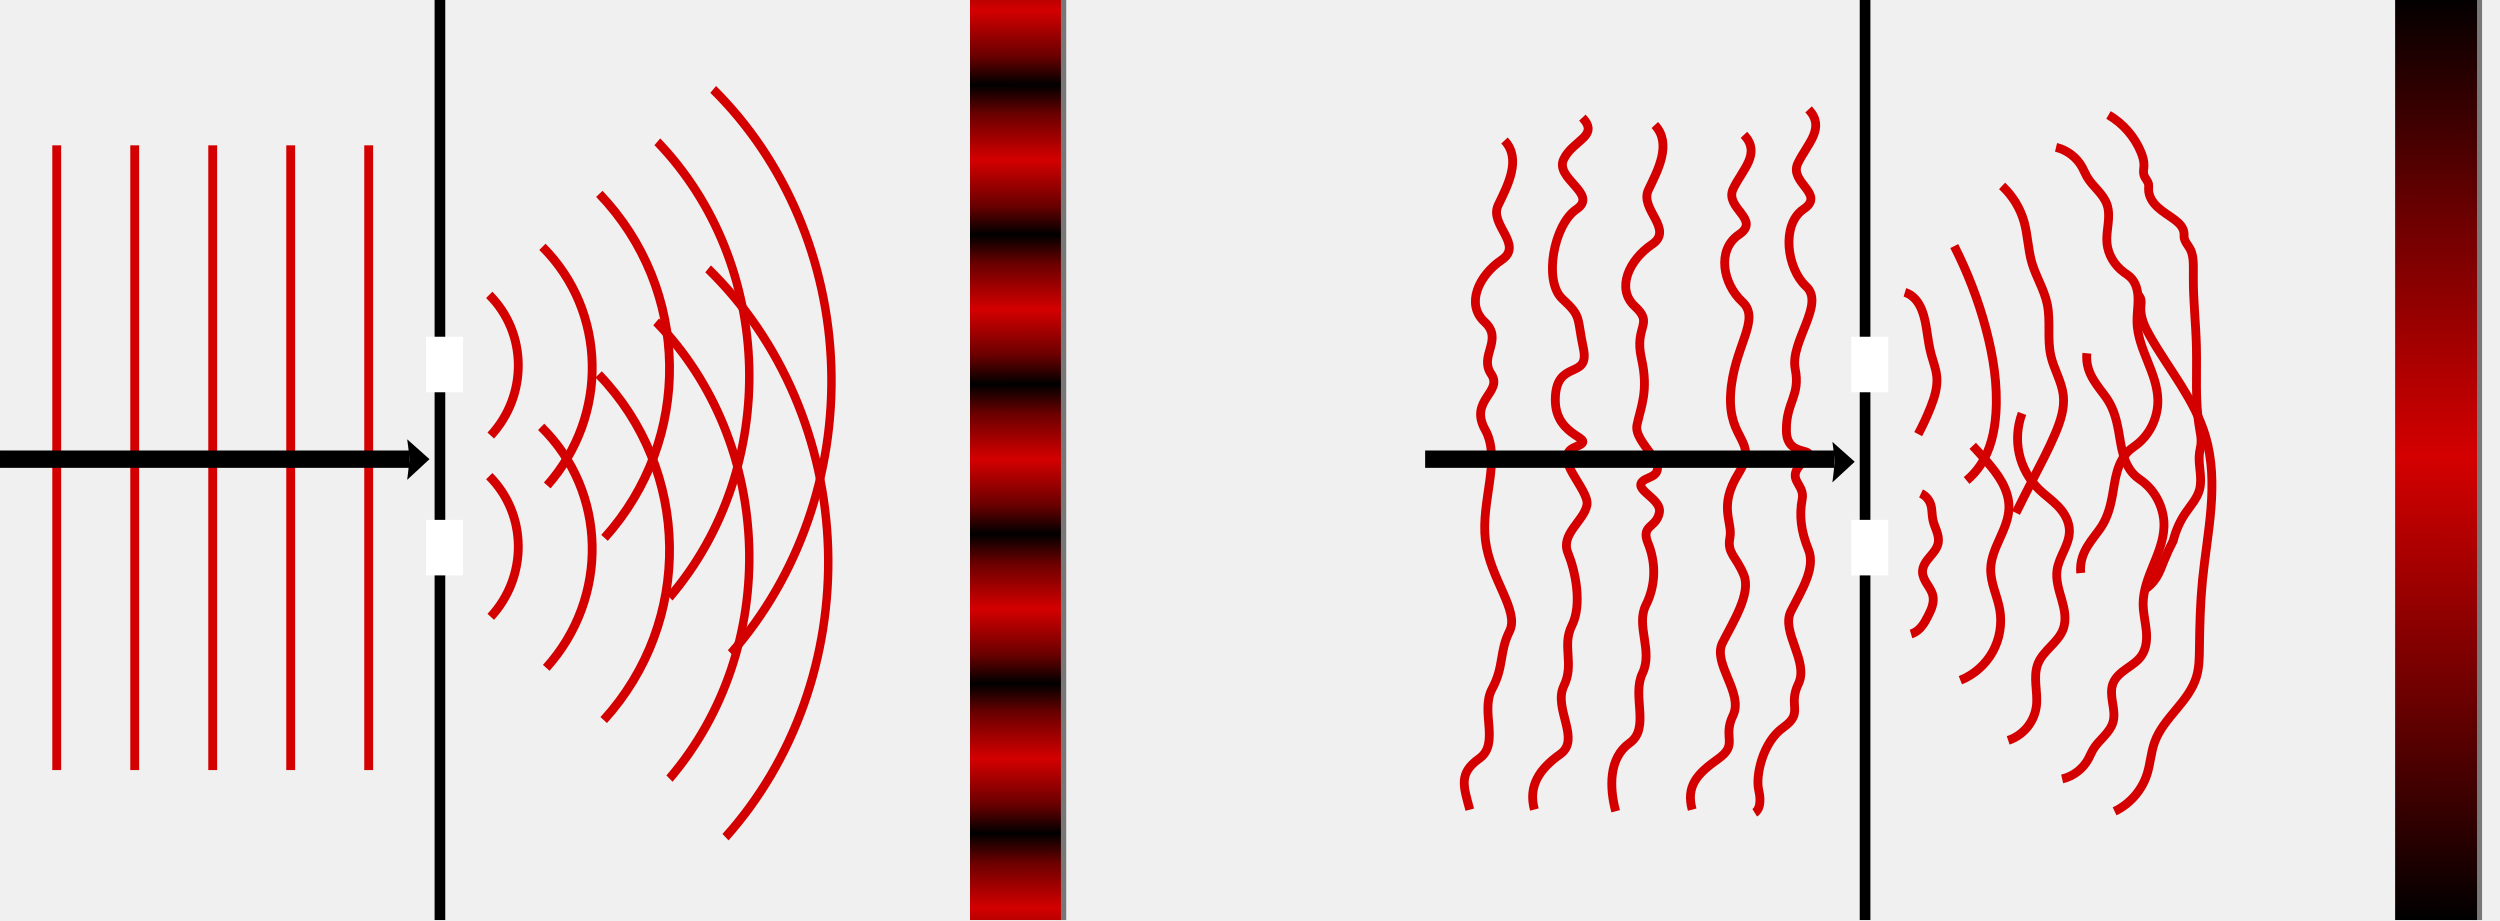
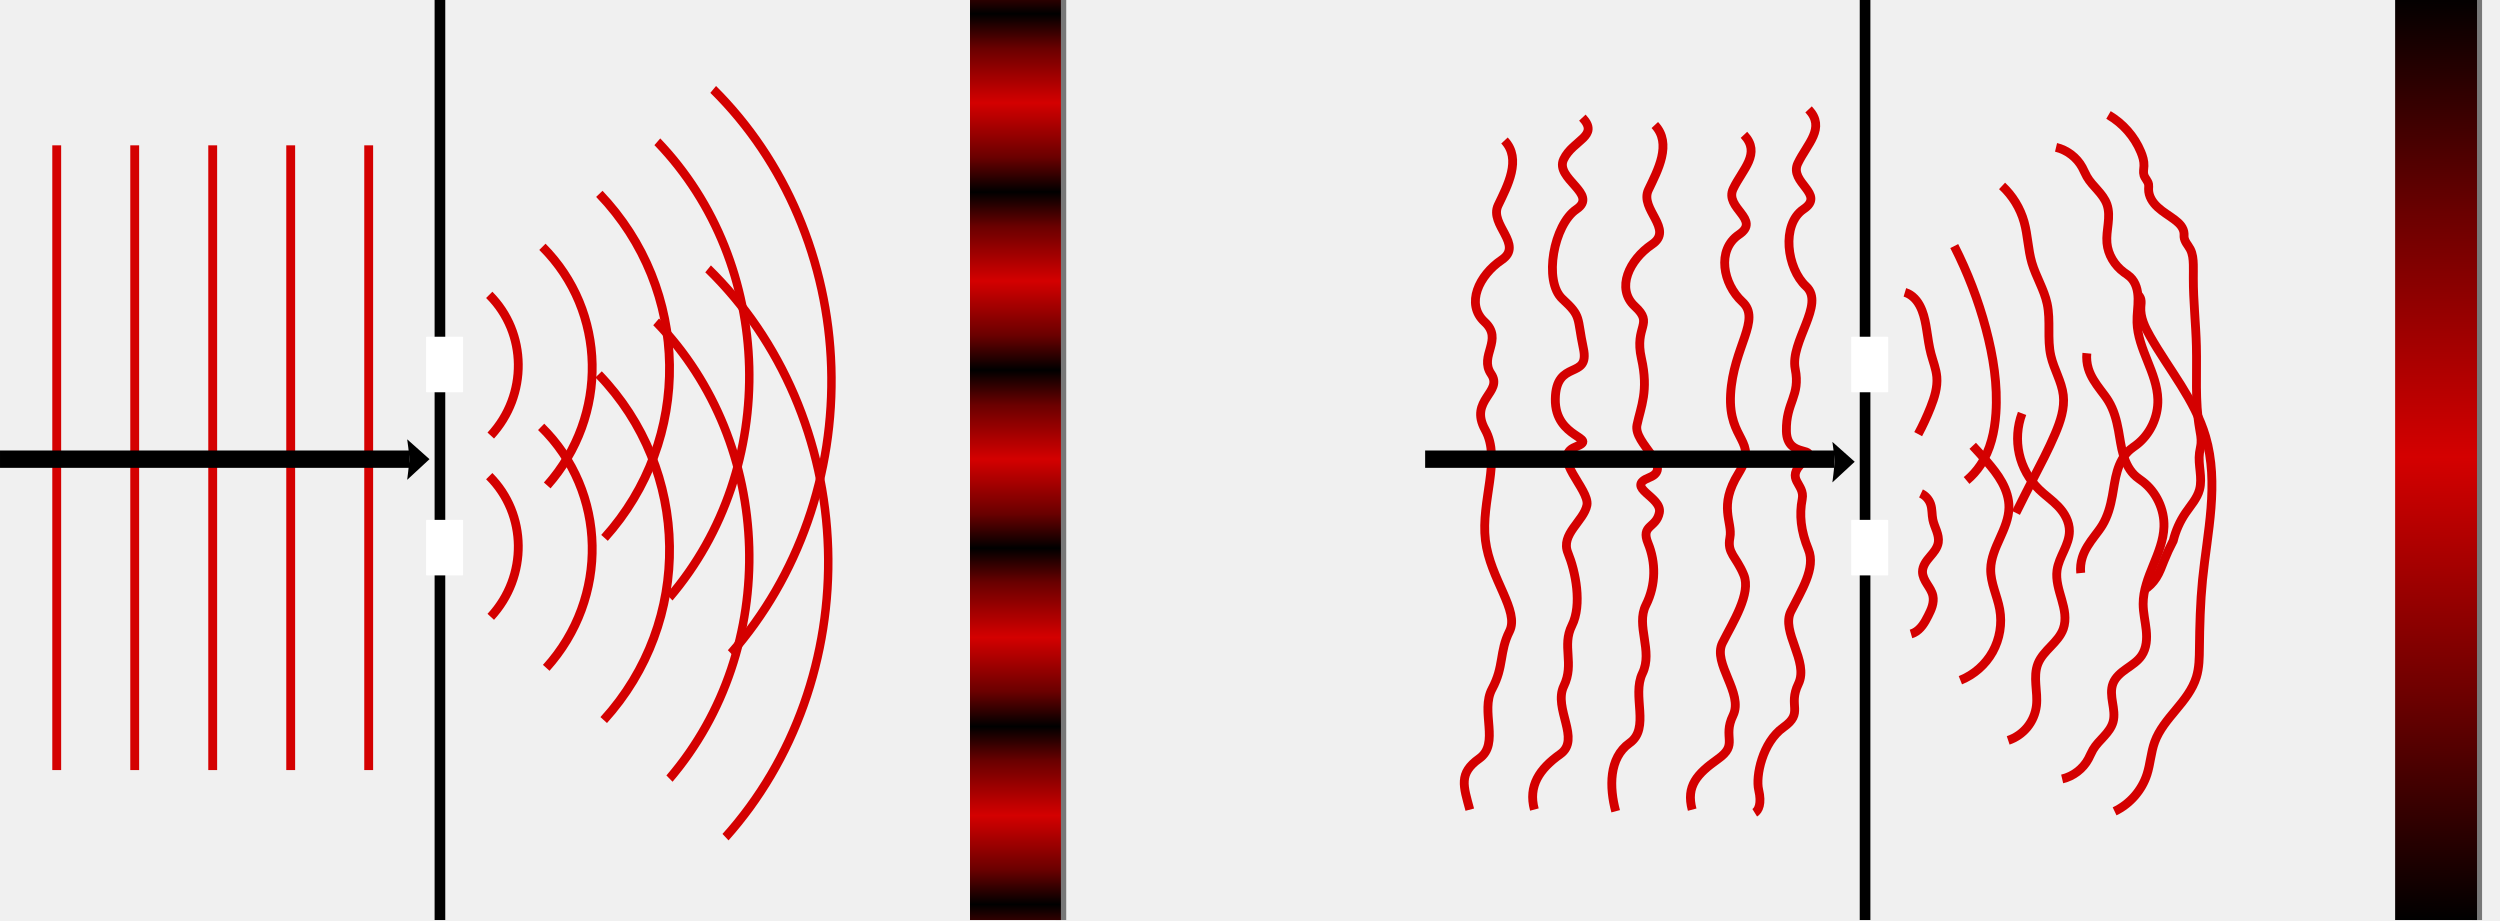
<svg xmlns="http://www.w3.org/2000/svg" xmlns:xlink="http://www.w3.org/1999/xlink" width="705.197" height="259.522" id="svg4198" version="1.1">
  <defs id="defs4200">
    <linearGradient id="linearGradient1002-6">
      <stop id="stop1646" offset="0" style="stop-color:#000000;stop-opacity:1;" />
      <stop style="stop-color:#6a0000;stop-opacity:1;" offset="0.388" id="stop1648" />
      <stop id="stop1650" offset="1" style="stop-color:#d40000;stop-opacity:1" />
    </linearGradient>
    <linearGradient id="linearGradient1002-6-0">
      <stop style="stop-color:#000000;stop-opacity:1;" offset="0" id="stop998" />
      <stop id="stop1006" offset="0.472" style="stop-color:#6a0000;stop-opacity:1;" />
      <stop style="stop-color:#d40000;stop-opacity:1" offset="1" id="stop1000" />
    </linearGradient>
    <clipPath id="cp1">
      <polygon points="-4.49423e+307,-4.49423e+307 -4.49423e+307,4.49423e+307 4.49423e+307,4.49423e+307 4.49423e+307,-4.49423e+307 " id="polygon4007" />
    </clipPath>
    <clipPath id="cp2">
      <polygon points="74,13 74,100 419,100 419,13 " id="polygon4014" />
    </clipPath>
    <clipPath id="cp3">
      <polygon points="74,13 74,100 434,100 434,13 " id="polygon4089" />
    </clipPath>
    <clipPath id="cp4">
      <polygon points="74,13 74,100 434,100 434,13 " id="polygon4096" />
    </clipPath>
    <clipPath id="cp5">
      <polygon points="-1,-1 -1,15 7,15 7,-1 " id="polygon4103" />
    </clipPath>
    <clipPath id="clipPath4141">
      <polygon points="419,13 74,13 74,100 419,100 " id="polygon4143" />
    </clipPath>
    <clipPath id="cp1-9">
      <polygon points="4.49423e+307,4.49423e+307 4.49423e+307,-4.49423e+307 -4.49423e+307,-4.49423e+307 -4.49423e+307,4.49423e+307 " id="polygon4007-0" />
    </clipPath>
    <clipPath id="cp3-8">
      <polygon points="434,100 434,13 74,13 74,100 " id="polygon4089-0" />
    </clipPath>
    <clipPath id="cp4-9">
      <polygon points="434,100 434,13 74,13 74,100 " id="polygon4096-2" />
    </clipPath>
    <clipPath id="clipPath4187-8">
      <polygon points="74,100 434,100 434,13 74,13 " id="polygon4189-6" />
    </clipPath>
    <clipPath id="clipPath4181-3">
      <polygon points="434,100 434,13 74,13 74,100 " id="polygon4183-4" />
    </clipPath>
    <clipPath id="clipPath4187">
      <polygon points="74,100 434,100 434,13 74,13 " id="polygon4189" />
    </clipPath>
    <clipPath id="clipPath4181">
      <polygon points="434,100 434,13 74,13 74,100 " id="polygon4183" />
    </clipPath>
-     <linearGradient xlink:href="#linearGradient1002-6" id="linearGradient1004" x1="356.864" y1="122.537" x2="356.879" y2="143.443" gradientUnits="userSpaceOnUse" spreadMethod="reflect" gradientTransform="matrix(1,0,0,1.009586,-29.64149,-1.461416)" />
+     <linearGradient xlink:href="#linearGradient1002-6" id="linearGradient1004" x1="356.864" y1="118.557" x2="356.879" y2="143.443" gradientUnits="userSpaceOnUse" spreadMethod="reflect" gradientTransform="matrix(1,0,0,1.009586,-29.64149,-1.461416)" />
    <linearGradient xlink:href="#linearGradient1002-6-0" id="linearGradient1653" gradientUnits="userSpaceOnUse" gradientTransform="matrix(0.900704,0,0,1.009586,405.1249,-1.461421)" x1="342.342" y1="272.493" x2="342.916" y2="142.857" spreadMethod="reflect" />
  </defs>
  <g id="layer1" transform="translate(-26.72937,-13.83475)">
    <g id="g4004" clip-path="url(#cp1)" transform="matrix(1,0,0,3.380952,-64,233.4812)">
      <clipPath id="clipPath4135">
        <polygon id="polygon4137" points="-4.49423e+307,-4.49423e+307 -4.49423e+307,4.49423e+307 4.49423e+307,4.49423e+307 4.49423e+307,-4.49423e+307 " />
      </clipPath>
    </g>
    <g id="g4004-5" clip-path="url(#cp1-9)" transform="matrix(1,0,0,3.380952,806.0092,233.4812)">
      <clipPath id="clipPath4135-6">
        <polygon id="polygon4137-5" points="-4.49423e+307,-4.49423e+307 -4.49423e+307,4.49423e+307 4.49423e+307,4.49423e+307 4.49423e+307,-4.49423e+307 " />
      </clipPath>
    </g>
    <g id="g2116">
      <polygon transform="matrix(0.6091019,0,0,2.059345,-107.3307,27.80142)" id="polygon4098" points="409.313,57.312 409.137,57.787 408.805,58.599 408.653,58.944 419,56.112 408.653,53.39 408.653,53.39 408.805,53.699 409.137,54.442 409.313,54.889 409.466,55.34 409.572,55.759 409.608,56.112 409.572,56.432 409.466,56.846 " style="fill:#000000;fill-rule:evenodd;stroke:none" />
      <path id="path921" d="M 42.729,54.83 V 231.056" style="fill:none;fill-rule:evenodd;stroke:#d40000;stroke-width:2.5;stroke-linecap:butt;stroke-linejoin:miter;stroke-miterlimit:4;stroke-dasharray:none;stroke-opacity:1" />
      <path id="path921-3" d="M 64.729,54.83 V 231.056" style="fill:none;fill-rule:evenodd;stroke:#d40000;stroke-width:2.5;stroke-linecap:butt;stroke-linejoin:miter;stroke-miterlimit:4;stroke-dasharray:none;stroke-opacity:1" />
      <path id="path921-3-6" d="M 86.729,54.83 V 231.056" style="fill:none;fill-rule:evenodd;stroke:#d40000;stroke-width:2.5;stroke-linecap:butt;stroke-linejoin:miter;stroke-miterlimit:4;stroke-dasharray:none;stroke-opacity:1" />
      <path id="path921-3-6-7" d="M 108.729,54.83 V 231.056" style="fill:none;fill-rule:evenodd;stroke:#d40000;stroke-width:2.5;stroke-linecap:butt;stroke-linejoin:miter;stroke-miterlimit:4;stroke-dasharray:none;stroke-opacity:1" />
      <path id="path921-3-6-7-5" d="M 130.729,54.83 V 231.056" style="fill:none;fill-rule:evenodd;stroke:#d40000;stroke-width:2.5;stroke-linecap:butt;stroke-linejoin:miter;stroke-miterlimit:4;stroke-dasharray:none;stroke-opacity:1" />
      <polyline id="polyline4091" points="74.1,56.112 409.608,56.112 " style="fill:none;stroke:#000000;stroke-width:2.376;stroke-miterlimit:4;stroke-dasharray:none;stroke-opacity:1" transform="matrix(0.3440477,0,0,-2.059345,1.23758,258.9114)" />
      <polyline transform="matrix(2.783046,0,0,3.015367,-912.276,-25.84338)" id="polyline4080-8" points="381.992,99.225 381.992,98.379 381.992,97.532 381.992,95.698 381.992,93.984 381.992,92.305 381.992,90.483 381.992,88.782 381.992,86.94 381.992,85.13 381.992,83.443 381.992,81.613 381.992,79.905 381.992,78.23 381.992,76.413 381.992,74.717 381.992,72.879 381.992,71.075 381.992,69.392 381.992,67.567 381.992,65.864 381.992,64.018 381.992,62.206 381.992,60.515 381.992,58.682 381.992,56.971 381.992,55.293 381.992,53.473 381.992,51.775 381.992,49.934 381.992,48.126 381.992,46.441 381.992,44.613 381.992,42.906 381.992,41.233 381.992,39.418 381.992,37.724 381.992,35.888 381.992,34.174 381.992,32.493 381.992,30.67 381.992,28.968 381.992,27.125 381.992,25.314 381.992,23.625 381.992,21.794 381.992,20.085 381.992,18.409 381.992,16.591 381.992,14.894 381.992,13.947 381.992,13 " style="fill:#000000;stroke:#000000;stroke-width:1.08;stroke-miterlimit:4;stroke-dasharray:none;stroke-opacity:1" />
      <rect ry="0.176" y="108.823" x="146.911" height="15.663" width="10.442" id="rect5220" style="fill:#ffffff;fill-opacity:1;stroke:none" />
      <rect ry="0.176" y="160.485" x="146.911" height="15.663" width="10.442" id="rect5220-2" style="fill:#ffffff;fill-opacity:1;stroke:none" />
      <path transform="rotate(46.53951)" d="m 184.406,-94.984 a 71.277,71.277 0 0 1 71.444,65.693" id="path5240" style="fill:none;stroke:#d40000;stroke-width:2.5;stroke-miterlimit:4;stroke-dasharray:none;stroke-opacity:1" />
      <path transform="rotate(46.53951)" d="m 184.203,-73.052 a 48.681,49.698 0 0 1 49.791,45.319" id="path5240-0" style="fill:none;stroke:#d40000;stroke-width:2.5;stroke-miterlimit:4;stroke-dasharray:none;stroke-opacity:1" />
      <path transform="rotate(46.53952)" d="m 183.722,-52.843 a 28.415,29.009 0 0 1 29.104,26.987" id="path5240-0-3" style="fill:none;stroke:#d40000;stroke-width:2.5;stroke-miterlimit:4;stroke-dasharray:none;stroke-opacity:1" />
      <path transform="matrix(0.6542735,0.7562581,-0.6937904,0.720177,0,0)" d="m 190.915,-125.74 a 87.492,87.066 0 0 1 91.993,81.83" id="path5240-1" style="fill:none;stroke:#d40000;stroke-width:2.505;stroke-miterlimit:4;stroke-dasharray:none;stroke-opacity:1" />
      <path transform="matrix(0.6551227,0.7555225,-0.6946068,0.7193896,0,0)" d="m 191.835,-147.176 a 106.509,106.003 0 0 1 78.716,26.293 106.509,106.003 0 0 1 35.831,74.545" id="path5240-1-2" style="fill:none;stroke:#d40000;stroke-width:2.505;stroke-miterlimit:4;stroke-dasharray:none;stroke-opacity:1" />
      <path transform="rotate(46.53951)" d="M 221.23,-59.807 A 71.277,71.277 0 0 1 292.993,6.22" id="path5240-5" style="fill:none;stroke:#d40000;stroke-width:2.5;stroke-miterlimit:4;stroke-dasharray:none;stroke-opacity:1" />
      <path transform="rotate(46.53951)" d="M 220.82,-37.861 A 48.681,49.698 0 0 1 271.146,7.857" id="path5240-0-5" style="fill:none;stroke:#d40000;stroke-width:2.5;stroke-miterlimit:4;stroke-dasharray:none;stroke-opacity:1" />
      <path transform="rotate(46.53952)" d="M 220.839,-17.668 A 28.415,29.009 0 0 1 249.944,9.319" id="path5240-0-3-3" style="fill:none;stroke:#d40000;stroke-width:2.5;stroke-miterlimit:4;stroke-dasharray:none;stroke-opacity:1" />
      <path transform="matrix(0.6542735,0.7562581,-0.6937904,0.720177,0,0)" d="m 226.062,-92.117 a 87.492,87.066 0 0 1 92.47,81.791" id="path5240-1-5" style="fill:none;stroke:#d40000;stroke-width:2.505;stroke-miterlimit:4;stroke-dasharray:none;stroke-opacity:1" />
      <path transform="matrix(0.6551227,0.7555225,-0.6946068,0.7193896,0,0)" d="m 226.092,-112.796 a 106.509,106.003 0 0 1 79.533,26.294 106.509,106.003 0 0 1 35.8,75.415" id="path5240-1-2-0" style="fill:none;stroke:#d40000;stroke-width:2.505;stroke-miterlimit:4;stroke-dasharray:none;stroke-opacity:1" />
      <path id="path5996" d="m 473.083,47.012 c 4.947,5.265 -2.664,6.27 -5.276,11.752 -2.612,5.483 9.972,9.802 3.603,14.106 -6.369,4.304 -9.404,20.275 -3.939,25.305 5.465,5.03 4.008,5.004 5.9,13.96 1.892,8.956 -7.745,2.826 -7.923,14.264 -0.179,11.437 12.739,10.703 5.66,13.514 -7.079,2.811 4.111,11.962 3.259,16.419 -0.852,4.457 -7.516,8.188 -5.359,13.45 2.158,5.261 4.044,14.663 1.128,20.476 -2.916,5.812 0.778,10.757 -2.283,17.078 -3.061,6.322 4.892,15.039 -1.017,19.233 -5.909,4.194 -9.066,8.974 -7.29,15.623" style="fill:none;stroke:#d40000;stroke-width:2.5;stroke-linecap:butt;stroke-linejoin:miter;stroke-miterlimit:4;stroke-dasharray:none;stroke-opacity:1" />
      <path id="path5996-3" d="m 493.515,49.1 c 4.947,5.265 0.817,12.796 -1.795,18.278 -2.612,5.483 7.361,11.107 0.992,15.412 -6.369,4.304 -10.274,12.444 -4.81,17.474 5.465,5.03 -0.234,5.442 1.839,14.671 2.073,9.229 -0.156,13.551 -1.251,18.774 -1.095,5.223 10.564,12.008 3.485,14.819 -7.079,2.811 3.676,5.436 2.824,9.893 -0.852,4.457 -5.341,3.403 -3.183,8.664 2.158,5.261 2.304,11.618 -0.612,17.43 -2.916,5.812 2.084,12.932 -0.978,19.254 -3.061,6.322 2.281,15.474 -3.628,19.668 -5.909,4.194 -5.696,12.588 -3.92,19.237" style="fill:none;stroke:#d40000;stroke-width:2.5;stroke-linecap:butt;stroke-linejoin:miter;stroke-miterlimit:4;stroke-dasharray:none;stroke-opacity:1" />
      <path id="path5996-3-6" d="m 536.891,44.688 c 4.947,5.265 -0.414,9.719 -3.026,15.202 -2.612,5.483 7.977,8.646 1.608,12.95 -6.369,4.304 -4.737,16.751 0.728,21.781 5.465,5.03 -4.618,15.582 -3.084,23.285 1.534,7.703 -2.641,9.303 -2.482,17.543 0.159,8.24 10.012,3.622 4.715,8.667 -5.297,5.044 0.599,6.051 -0.253,10.508 -0.852,4.457 -0.418,8.94 1.739,14.201 2.158,5.261 -2.003,11.618 -4.919,17.43 -2.916,5.812 5.16,14.163 2.099,20.484 -3.061,6.322 1.666,8.09 -4.243,12.285 -5.909,4.194 -7.861,13.753 -6.956,17.63 0.905,3.877 -0.023,5.768 -1.117,6.448" style="fill:none;stroke:#d40000;stroke-width:2.5;stroke-linecap:butt;stroke-linejoin:miter;stroke-miterlimit:4;stroke-dasharray:none;stroke-opacity:1" />
      <path id="path5996-3-6-3" d="m 518.666,51.86 c 4.947,5.265 -0.414,9.719 -3.026,15.202 -2.612,5.483 7.977,8.646 1.608,12.95 -6.369,4.304 -4.519,13.923 0.946,18.953 5.465,5.03 -2.573,12.751 -3.301,26.113 -0.728,13.361 8.06,12.881 2.234,22.294 -5.827,9.413 -1.576,13.665 -2.428,18.122 -0.852,4.457 1.757,5.242 3.914,10.503 2.158,5.261 -3.091,13.358 -6.007,19.171 -2.916,5.812 6.03,14.163 2.969,20.484 -3.061,6.322 1.666,8.09 -4.243,12.285 -5.909,4.194 -9.05,7.633 -7.274,14.283" style="fill:none;stroke:#d40000;stroke-width:2.5;stroke-linecap:butt;stroke-linejoin:miter;stroke-miterlimit:4;stroke-dasharray:none;stroke-opacity:1" />
      <path id="path5996-3-5" d="m 451.112,53.47 c 4.947,5.265 0.817,12.796 -1.795,18.278 -2.612,5.483 7.361,11.107 0.992,15.412 -6.369,4.304 -10.274,12.444 -4.81,17.474 5.465,5.03 -1.681,9.513 1.839,14.671 3.52,5.158 -6.343,7.356 -1.686,15.728 4.657,8.372 -1.267,20.176 0.08,31.201 1.346,11.024 9.7,19.884 6.784,25.697 -2.916,5.812 -1.466,9.85 -4.893,16.208 -3.427,6.358 2.281,15.474 -3.628,19.668 -5.909,4.194 -4.446,7.767 -2.67,14.416" style="fill:none;stroke:#d40000;stroke-width:2.5;stroke-linecap:butt;stroke-linejoin:miter;stroke-miterlimit:4;stroke-dasharray:none;stroke-opacity:1" />
      <path d="m 564.059,96.296 c 0.289,0.088 0.572,0.199 0.845,0.33 0.958,0.461 1.782,1.177 2.44,2.013 0.658,0.836 1.154,1.79 1.541,2.78 0.705,1.805 1.05,3.727 1.347,5.641 0.343,2.207 0.628,4.43 1.201,6.59 0.573,2.163 1.436,4.271 1.629,6.501 0.254,2.936 -0.672,5.842 -1.754,8.584 -1.02,2.584 -2.189,5.109 -3.5,7.559" id="path6127" style="fill:none;stroke:#d40000;stroke-width:2.5;stroke-linecap:butt;stroke-linejoin:miter;stroke-miterlimit:4;stroke-dasharray:none;stroke-opacity:1" />
      <path id="path6131" d="m 577.981,83.243 c 3.774,7.419 6.769,15.235 8.919,23.276 2.084,7.795 3.378,15.879 2.828,23.929 -0.35,5.117 -1.5,10.311 -4.351,14.575 -1.088,1.628 -2.411,3.098 -3.916,4.351" style="fill:none;stroke:#d40000;stroke-width:2.5;stroke-linecap:butt;stroke-linejoin:miter;stroke-miterlimit:4;stroke-dasharray:none;stroke-opacity:1" />
      <path d="m 591.468,66.276 c 2.959,2.741 5.14,6.313 6.227,10.197 1.05,3.752 1.091,7.734 2.181,11.475 1.15,3.945 3.438,7.517 4.306,11.534 1.047,4.842 -0.049,9.964 1.064,14.792 0.869,3.77 3.051,7.196 3.493,11.039 0.428,3.726 -0.828,7.431 -2.294,10.883 -1.865,4.391 -4.098,8.615 -6.282,12.856 -1.618,3.141 -3.211,6.294 -4.779,9.46" id="path6135" style="fill:none;stroke:#d40000;stroke-width:2.5;stroke-linecap:butt;stroke-linejoin:miter;stroke-miterlimit:4;stroke-dasharray:none;stroke-opacity:1" />
      <path id="path6139" d="m 606.696,55.399 c 3.109,0.741 5.867,2.849 7.396,5.656 0.466,0.854 0.821,1.766 1.305,2.61 0.805,1.404 1.941,2.583 3.012,3.796 1.071,1.213 2.106,2.509 2.644,4.035 0.607,1.722 0.535,3.605 0.341,5.42 -0.194,1.816 -0.501,3.638 -0.341,5.457 0.289,3.269 2.144,6.32 4.786,8.266 0.584,0.43 1.208,0.813 1.74,1.305 0.822,0.76 1.399,1.761 1.75,2.823 0.351,1.063 0.485,2.187 0.506,3.306 0.041,2.238 -0.363,4.468 -0.298,6.705 0.109,3.775 1.537,7.371 2.943,10.875 1.406,3.505 2.83,7.103 2.93,10.878 0.13,4.916 -2.176,9.859 -6.091,12.835 -0.577,0.439 -1.187,0.837 -1.74,1.305 -1.818,1.539 -2.937,3.764 -3.615,6.047 -0.678,2.284 -0.958,4.662 -1.389,7.005 -0.529,2.88 -1.308,5.763 -2.828,8.266 -0.648,1.067 -1.422,2.05 -2.175,3.046 -1.419,1.874 -2.793,3.843 -3.481,6.091 -0.429,1.403 -0.578,2.891 -0.435,4.351" style="fill:none;stroke:#d40000;stroke-width:2.5;stroke-linecap:butt;stroke-linejoin:miter;stroke-miterlimit:4;stroke-dasharray:none;stroke-opacity:1" />
      <path id="path6143" d="m 621.489,46.262 c 4.07,2.366 7.332,6.094 9.137,10.442 0.517,1.245 0.922,2.569 0.87,3.916 -0.017,0.438 -0.082,0.872 -0.11,1.309 -0.028,0.437 -0.019,0.883 0.11,1.302 0.143,0.468 0.426,0.878 0.693,1.288 0.267,0.41 0.526,0.841 0.612,1.323 0.076,0.429 0.009,0.869 0,1.305 -0.021,0.994 0.267,1.98 0.74,2.854 0.474,0.874 1.129,1.64 1.859,2.313 1.461,1.347 3.215,2.33 4.797,3.535 0.646,0.492 1.268,1.026 1.754,1.677 0.485,0.65 0.828,1.428 0.857,2.239 0.01,0.29 -0.02,0.581 0,0.87 0.044,0.654 0.338,1.266 0.684,1.823 0.346,0.557 0.751,1.078 1.056,1.658 0.695,1.321 0.832,2.859 0.87,4.351 0.033,1.305 0.002,2.61 0,3.916 -0.008,6.389 0.712,12.757 0.87,19.143 0.191,7.699 -0.429,15.468 0.87,23.059 0.247,1.441 0.563,2.894 0.435,4.351 -0.077,0.879 -0.316,1.736 -0.435,2.61 -0.237,1.733 -0.004,3.49 0.171,5.23 0.176,1.74 0.29,3.526 -0.171,5.212 -0.674,2.461 -2.481,4.416 -3.916,6.526 -1.615,2.375 -2.8,5.041 -3.481,7.831 -0.97,1.837 -1.841,3.726 -2.61,5.656 -0.65,1.631 -1.233,3.305 -2.175,4.786 -0.888,1.396 -2.085,2.593 -3.481,3.481" style="fill:none;stroke:#d40000;stroke-width:2.5;stroke-linecap:butt;stroke-linejoin:miter;stroke-miterlimit:4;stroke-dasharray:none;stroke-opacity:1" />
      <path d="m 565.785,192.664 c 0.29,-0.085 0.573,-0.196 0.845,-0.33 0.948,-0.469 1.734,-1.22 2.371,-2.065 0.636,-0.845 1.133,-1.785 1.61,-2.728 0.446,-0.88 0.88,-1.772 1.157,-2.718 0.277,-0.946 0.392,-1.957 0.19,-2.923 -0.255,-1.223 -0.991,-2.281 -1.655,-3.339 -0.332,-0.529 -0.651,-1.07 -0.889,-1.647 -0.238,-0.578 -0.394,-1.196 -0.389,-1.821 0.007,-0.795 0.276,-1.571 0.664,-2.264 0.388,-0.694 0.893,-1.315 1.406,-1.922 0.513,-0.607 1.039,-1.207 1.476,-1.871 0.438,-0.664 0.788,-1.399 0.911,-2.184 0.171,-1.096 -0.108,-2.212 -0.478,-3.258 -0.37,-1.045 -0.836,-2.064 -1.059,-3.151 -0.297,-1.449 -0.153,-2.982 -0.626,-4.384 -0.447,-1.323 -1.453,-2.447 -2.719,-3.037" id="path6127-3" style="fill:none;stroke:#d40000;stroke-width:2.5;stroke-linecap:butt;stroke-linejoin:miter;stroke-miterlimit:4;stroke-dasharray:none;stroke-opacity:1" />
      <path id="path6131-1" d="m 579.707,205.716 c 3.834,-1.532 7.111,-4.419 9.113,-8.03 2.002,-3.611 2.714,-7.92 1.982,-11.983 -0.345,-1.913 -0.995,-3.756 -1.551,-5.618 -0.556,-1.863 -1.024,-3.78 -0.988,-5.724 0.057,-3.042 1.335,-5.911 2.587,-8.684 1.251,-2.773 2.522,-5.647 2.563,-8.689 0.033,-2.472 -0.762,-4.902 -1.947,-7.072 -1.185,-2.17 -2.751,-4.106 -4.362,-5.981 -1.272,-1.48 -2.577,-2.931 -3.916,-4.351" style="fill:none;stroke:#d40000;stroke-width:2.5;stroke-linecap:butt;stroke-linejoin:miter;stroke-miterlimit:4;stroke-dasharray:none;stroke-opacity:1" />
      <path d="m 593.194,222.684 c 2.102,-0.701 3.998,-2.009 5.399,-3.726 1.401,-1.717 2.303,-3.836 2.569,-6.036 0.24,-1.987 -0.029,-3.994 -0.168,-5.99 -0.139,-1.996 -0.136,-4.062 0.609,-5.92 0.757,-1.888 2.212,-3.395 3.618,-4.865 1.406,-1.47 2.834,-3.012 3.516,-4.929 0.471,-1.323 0.556,-2.761 0.42,-4.158 -0.137,-1.398 -0.489,-2.765 -0.874,-4.116 -0.771,-2.701 -1.691,-5.475 -1.31,-8.258 0.264,-1.924 1.134,-3.703 1.935,-5.472 0.8,-1.77 1.554,-3.625 1.558,-5.567 0.003,-1.307 -0.34,-2.603 -0.908,-3.78 -0.568,-1.177 -1.357,-2.239 -2.256,-3.187 -1.661,-1.752 -3.685,-3.121 -5.412,-4.807 -2.769,-2.704 -4.732,-6.224 -5.574,-10.002 -0.843,-3.778 -0.563,-7.798 0.795,-11.423" id="path6135-9" style="fill:none;stroke:#d40000;stroke-width:2.5;stroke-linecap:butt;stroke-linejoin:miter;stroke-miterlimit:4;stroke-dasharray:none;stroke-opacity:1" />
      <path id="path6139-3" d="m 608.422,233.561 c 3.114,-0.728 5.877,-2.841 7.396,-5.656 0.462,-0.856 0.813,-1.771 1.305,-2.61 0.82,-1.4 2.002,-2.545 3.094,-3.746 1.092,-1.201 2.131,-2.521 2.562,-4.086 0.487,-1.767 0.149,-3.641 -0.144,-5.45 -0.146,-0.904 -0.281,-1.814 -0.293,-2.731 -0.012,-0.916 0.101,-1.844 0.437,-2.696 0.347,-0.881 0.922,-1.659 1.59,-2.33 0.668,-0.671 1.43,-1.242 2.203,-1.788 1.547,-1.093 3.196,-2.143 4.256,-3.713 0.695,-1.029 1.098,-2.237 1.28,-3.466 0.182,-1.228 0.149,-2.48 0.024,-3.716 -0.25,-2.471 -0.868,-4.91 -0.868,-7.394 -6e-4,-3.779 1.42,-7.396 2.847,-10.895 1.427,-3.499 2.904,-7.082 3.027,-10.858 0.159,-4.917 -2.172,-9.86 -6.091,-12.835 -0.578,-0.439 -1.187,-0.836 -1.74,-1.305 -1.818,-1.539 -2.936,-3.764 -3.614,-6.047 -0.678,-2.283 -0.958,-4.662 -1.389,-7.005 -0.53,-2.88 -1.308,-5.763 -2.828,-8.266 -0.648,-1.067 -1.422,-2.05 -2.175,-3.046 -1.419,-1.874 -2.793,-3.843 -3.481,-6.091 -0.429,-1.403 -0.578,-2.891 -0.435,-4.351" style="fill:none;stroke:#d40000;stroke-width:2.5;stroke-linecap:butt;stroke-linejoin:miter;stroke-miterlimit:4;stroke-dasharray:none;stroke-opacity:1" />
      <path id="path6143-4" d="m 623.214,242.698 c 4.296,-2.041 7.684,-5.913 9.137,-10.442 0.957,-2.984 1.102,-6.192 2.175,-9.137 1.247,-3.423 3.663,-6.27 5.995,-9.069 2.333,-2.798 4.682,-5.722 5.752,-9.205 0.817,-2.658 0.838,-5.486 0.87,-8.266 0.074,-6.389 0.243,-12.784 0.87,-19.143 0.667,-6.763 1.852,-13.471 2.387,-20.246 0.535,-6.775 0.402,-13.697 -1.517,-20.216 -3.053,-10.371 -10.323,-18.879 -15.663,-28.28 -0.724,-1.275 -1.417,-2.575 -1.912,-3.955 -0.496,-1.38 -0.791,-2.848 -0.698,-4.312 0.046,-0.727 0.186,-1.471 0,-2.175 -0.136,-0.515 -0.447,-0.982 -0.87,-1.305" style="fill:none;stroke:#d40000;stroke-width:2.5;stroke-linecap:butt;stroke-linejoin:miter;stroke-miterlimit:4;stroke-dasharray:none;stroke-opacity:1" />
      <polyline id="polyline4091-3" points="74.1,56.112 409.608,56.112 " style="fill:none;stroke:#000000;stroke-width:2.376;stroke-miterlimit:4;stroke-dasharray:none;stroke-opacity:1" transform="matrix(0.3440477,0,0,-2.059345,403.2376,258.9114)" />
      <polyline transform="matrix(2.783046,0,0,3.015367,-510.276,-25.84339)" id="polyline4080-8-5" points="381.992,99.225 381.992,98.379 381.992,97.532 381.992,95.698 381.992,93.984 381.992,92.305 381.992,90.483 381.992,88.782 381.992,86.94 381.992,85.13 381.992,83.443 381.992,81.613 381.992,79.905 381.992,78.23 381.992,76.413 381.992,74.717 381.992,72.879 381.992,71.075 381.992,69.392 381.992,67.567 381.992,65.864 381.992,64.018 381.992,62.206 381.992,60.515 381.992,58.682 381.992,56.971 381.992,55.293 381.992,53.473 381.992,51.775 381.992,49.934 381.992,48.126 381.992,46.441 381.992,44.613 381.992,42.906 381.992,41.233 381.992,39.418 381.992,37.724 381.992,35.888 381.992,34.174 381.992,32.493 381.992,30.67 381.992,28.968 381.992,27.125 381.992,25.314 381.992,23.625 381.992,21.794 381.992,20.085 381.992,18.409 381.992,16.591 381.992,14.894 381.992,13.947 381.992,13 " style="fill:#000000;stroke:#000000;stroke-width:1.08;stroke-miterlimit:4;stroke-dasharray:none;stroke-opacity:1" />
      <rect ry="0.176" y="108.823" x="548.911" height="15.663" width="10.442" id="rect5220-6" style="fill:#ffffff;fill-opacity:1;stroke:none" />
      <rect ry="0.176" y="160.485" x="548.911" height="15.663" width="10.442" id="rect5220-2-2" style="fill:#ffffff;fill-opacity:1;stroke:none" />
      <polygon transform="matrix(0.6091019,0,0,2.059345,294.6912,28.52917)" id="polygon4098-1" points="409.466,55.34 409.572,55.759 409.608,56.112 409.572,56.432 409.466,56.846 409.313,57.312 409.137,57.787 408.805,58.599 408.653,58.944 419,56.112 408.653,53.39 408.805,53.699 409.137,54.442 409.313,54.889 " style="fill:#000000;fill-rule:evenodd;stroke:none" />
      <polyline transform="matrix(2.776506,0,0,3.015367,-734.6161,-25.84338)" id="polyline4080-8-1" points="381.992,99.225 381.992,98.379 381.992,97.532 381.992,95.698 381.992,93.984 381.992,92.305 381.992,90.483 381.992,88.782 381.992,86.94 381.992,85.13 381.992,83.443 381.992,81.613 381.992,79.905 381.992,78.23 381.992,76.413 381.992,74.717 381.992,72.879 381.992,71.075 381.992,69.392 381.992,67.567 381.992,65.864 381.992,64.018 381.992,62.206 381.992,60.515 381.992,58.682 381.992,56.971 381.992,55.293 381.992,53.473 381.992,51.775 381.992,49.934 381.992,48.126 381.992,46.441 381.992,44.613 381.992,42.906 381.992,41.233 381.992,39.418 381.992,37.724 381.992,35.888 381.992,34.174 381.992,32.493 381.992,30.67 381.992,28.968 381.992,27.125 381.992,25.314 381.992,23.625 381.992,21.794 381.992,20.085 381.992,18.409 381.992,16.591 381.992,14.894 381.992,13.947 381.992,13 " style="fill:#999999;stroke:#777777;stroke-width:1.082;stroke-miterlimit:4;stroke-dasharray:none;stroke-opacity:1" />
      <rect y="13.356" x="300.346" height="260" width="25.641" id="rect996" style="opacity:1;fill:url(#linearGradient1004);fill-opacity:1;fill-rule:nonzero;stroke:none;stroke-width:2.5;stroke-linecap:butt;stroke-linejoin:bevel;stroke-miterlimit:4;stroke-dasharray:none;stroke-dashoffset:0;stroke-opacity:1" />
      <polyline transform="matrix(2.50081,0,0,3.015367,-229.8485,-25.84339)" id="polyline4080-8-1-9" points="381.992,99.225 381.992,98.379 381.992,97.532 381.992,95.698 381.992,93.984 381.992,92.305 381.992,90.483 381.992,88.782 381.992,86.94 381.992,85.13 381.992,83.443 381.992,81.613 381.992,79.905 381.992,78.23 381.992,76.413 381.992,74.717 381.992,72.879 381.992,71.075 381.992,69.392 381.992,67.567 381.992,65.864 381.992,64.018 381.992,62.206 381.992,60.515 381.992,58.682 381.992,56.971 381.992,55.293 381.992,53.473 381.992,51.775 381.992,49.934 381.992,48.126 381.992,46.441 381.992,44.613 381.992,42.906 381.992,41.233 381.992,39.418 381.992,37.724 381.992,35.888 381.992,34.174 381.992,32.493 381.992,30.67 381.992,28.968 381.992,27.125 381.992,25.314 381.992,23.625 381.992,21.794 381.992,20.085 381.992,18.409 381.992,16.591 381.992,14.894 381.992,13.947 381.992,13 " style="fill:#999999;stroke:#777777;stroke-width:1.14;stroke-miterlimit:4;stroke-dasharray:none;stroke-opacity:1" />
      <rect y="13.356" x="702.346" height="260" width="23.095" id="rect996-3" style="opacity:1;fill:url(#linearGradient1653);fill-opacity:1;fill-rule:nonzero;stroke:none;stroke-width:2.5;stroke-linecap:butt;stroke-linejoin:bevel;stroke-miterlimit:4;stroke-dasharray:none;stroke-dashoffset:0;stroke-opacity:1" />
    </g>
  </g>
</svg>
